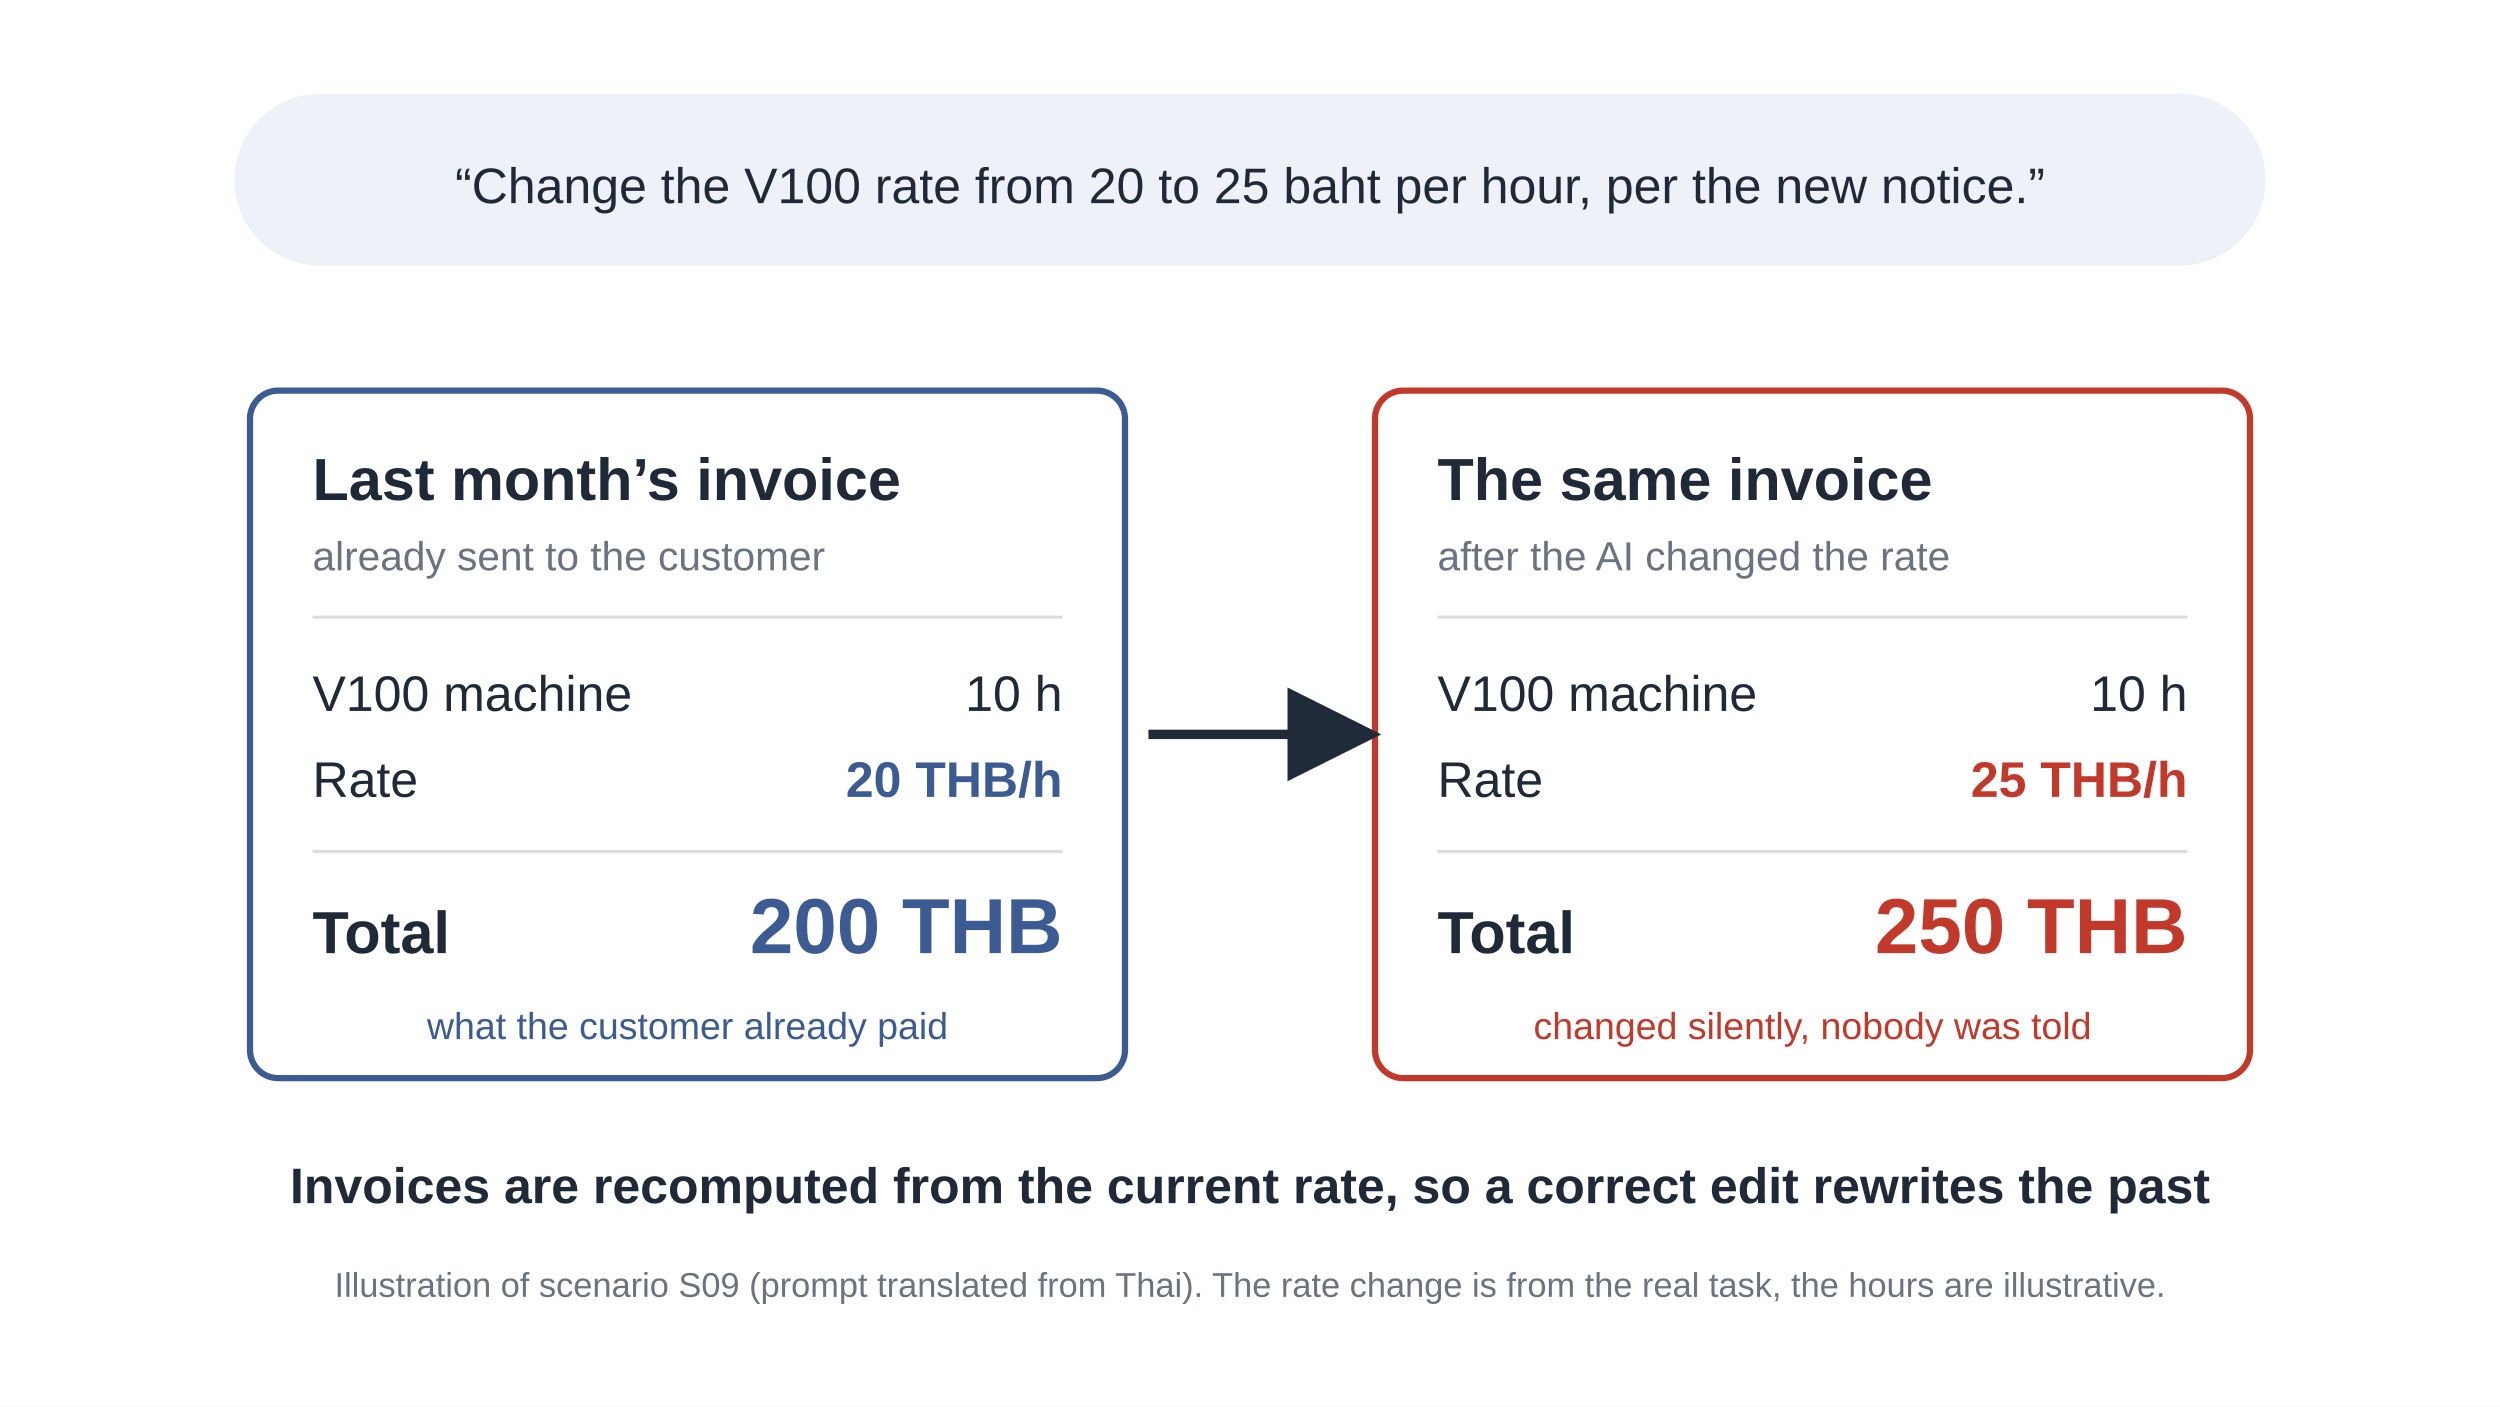
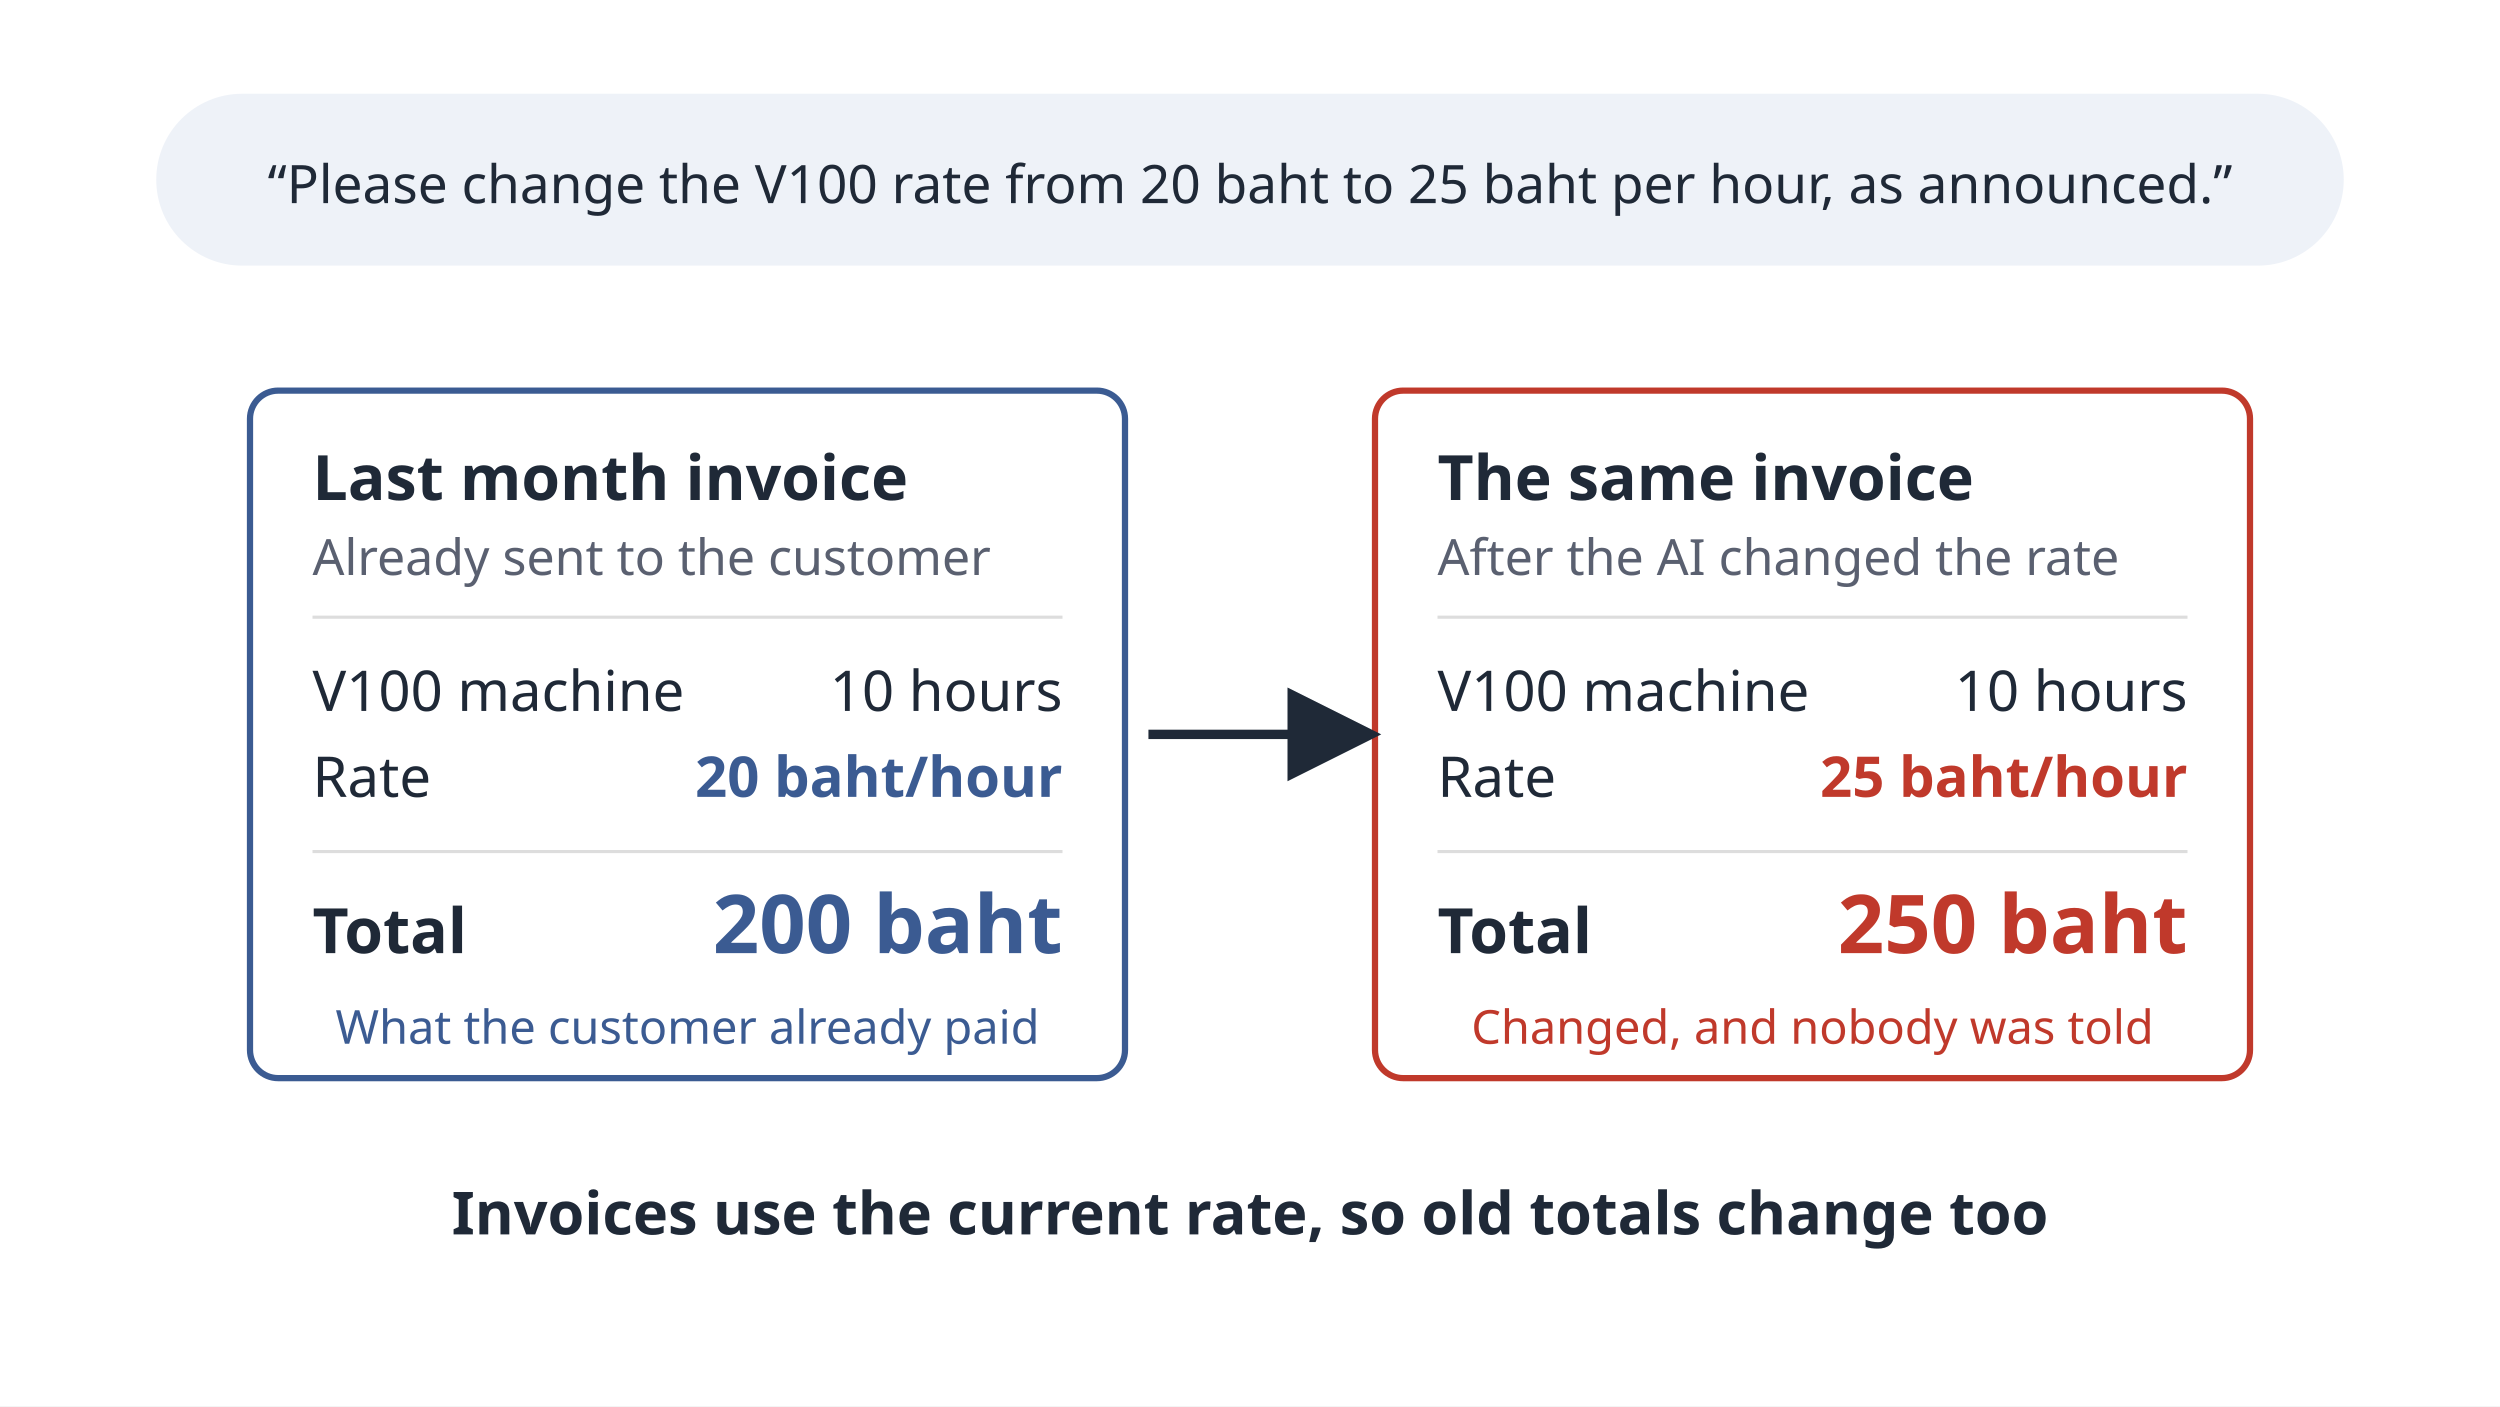
<svg xmlns="http://www.w3.org/2000/svg" width="1600" height="900" viewBox="0 0 1600 900">
  <rect width="100%" height="100%" fill="#fff" />
-   <rect x="150" y="60" width="1300" height="110" rx="55" fill="#eef2f8" />
-   <text x="800" y="130" font-family="Segoe UI, Arial, sans-serif" font-size="32" fill="#1f2937" text-anchor="middle" font-weight="400">“Change the V100 rate from 20 to 25 baht per hour, per the new notice.”</text>
+   <rect x="100" y="60" width="1400" height="110" rx="55" fill="#eef2f8" />
+   <text x="800" y="130" font-family="DB ChuanPim PSU, TH Sarabun New, Tahoma, sans-serif" font-size="34" fill="#1f2937" text-anchor="middle" font-weight="400">“Please change the V100 rate from 20 baht to 25 baht per hour, as announced.”</text>
  <rect x="160" y="250" width="560" height="440" rx="18" fill="#fff" stroke="#3b5b92" stroke-width="4" />
-   <text x="200" y="320" font-family="Segoe UI, Arial, sans-serif" font-size="38" fill="#1f2937" text-anchor="start" font-weight="700">Last month’s invoice</text>
-   <text x="200" y="365" font-family="Segoe UI, Arial, sans-serif" font-size="26" fill="#6b7280" text-anchor="start" font-weight="400">already sent to the customer</text>
+   <text x="200" y="320" font-family="DB ChuanPim PSU, TH Sarabun New, Tahoma, sans-serif" font-size="40" fill="#1f2937" text-anchor="start" font-weight="700">Last month invoice</text>
+   <text x="200" y="368" font-family="DB ChuanPim PSU, TH Sarabun New, Tahoma, sans-serif" font-size="32" fill="#5a6070" text-anchor="start" font-weight="400">Already sent to the customer</text>
  <line x1="200" y1="395" x2="680" y2="395" stroke="#ddd" stroke-width="2" />
-   <text x="200" y="455" font-family="Segoe UI, Arial, sans-serif" font-size="32" fill="#1f2937" text-anchor="start" font-weight="400">V100 machine</text>
-   <text x="680" y="455" font-family="Segoe UI, Arial, sans-serif" font-size="32" fill="#1f2937" text-anchor="end" font-weight="400">10 h</text>
-   <text x="200" y="510" font-family="Segoe UI, Arial, sans-serif" font-size="32" fill="#1f2937" text-anchor="start" font-weight="400">Rate</text>
-   <text x="680" y="510" font-family="Segoe UI, Arial, sans-serif" font-size="32" fill="#3b5b92" text-anchor="end" font-weight="700">20 THB/h</text>
+   <text x="200" y="455" font-family="DB ChuanPim PSU, TH Sarabun New, Tahoma, sans-serif" font-size="36" fill="#1f2937" text-anchor="start" font-weight="400">V100 machine</text>
+   <text x="680" y="455" font-family="DB ChuanPim PSU, TH Sarabun New, Tahoma, sans-serif" font-size="36" fill="#1f2937" text-anchor="end" font-weight="400">10 hours</text>
+   <text x="200" y="510" font-family="DB ChuanPim PSU, TH Sarabun New, Tahoma, sans-serif" font-size="36" fill="#1f2937" text-anchor="start" font-weight="400">Rate</text>
+   <text x="680" y="510" font-family="DB ChuanPim PSU, TH Sarabun New, Tahoma, sans-serif" font-size="36" fill="#3b5b92" text-anchor="end" font-weight="700">20 baht/hour</text>
  <line x1="200" y1="545" x2="680" y2="545" stroke="#ddd" stroke-width="2" />
-   <text x="200" y="610" font-family="Segoe UI, Arial, sans-serif" font-size="38" fill="#1f2937" text-anchor="start" font-weight="700">Total</text>
-   <text x="680" y="610" font-family="Segoe UI, Arial, sans-serif" font-size="50" fill="#3b5b92" text-anchor="end" font-weight="700">200 THB</text>
-   <text x="440" y="665" font-family="Segoe UI, Arial, sans-serif" font-size="24" fill="#3b5b92" text-anchor="middle" font-weight="400">what the customer already paid</text>
+   <text x="200" y="610" font-family="DB ChuanPim PSU, TH Sarabun New, Tahoma, sans-serif" font-size="40" fill="#1f2937" text-anchor="start" font-weight="700">Total</text>
+   <text x="680" y="610" font-family="DB ChuanPim PSU, TH Sarabun New, Tahoma, sans-serif" font-size="52" fill="#3b5b92" text-anchor="end" font-weight="700">200 baht</text>
+   <text x="440" y="668" font-family="DB ChuanPim PSU, TH Sarabun New, Tahoma, sans-serif" font-size="30" fill="#3b5b92" text-anchor="middle" font-weight="400">What the customer already paid</text>
  <rect x="880" y="250" width="560" height="440" rx="18" fill="#fff" stroke="#c0392b" stroke-width="4" />
-   <text x="920" y="320" font-family="Segoe UI, Arial, sans-serif" font-size="38" fill="#1f2937" text-anchor="start" font-weight="700">The same invoice</text>
-   <text x="920" y="365" font-family="Segoe UI, Arial, sans-serif" font-size="26" fill="#6b7280" text-anchor="start" font-weight="400">after the AI changed the rate</text>
+   <text x="920" y="320" font-family="DB ChuanPim PSU, TH Sarabun New, Tahoma, sans-serif" font-size="40" fill="#1f2937" text-anchor="start" font-weight="700">The same invoice</text>
+   <text x="920" y="368" font-family="DB ChuanPim PSU, TH Sarabun New, Tahoma, sans-serif" font-size="32" fill="#5a6070" text-anchor="start" font-weight="400">After the AI changed the rate</text>
  <line x1="920" y1="395" x2="1400" y2="395" stroke="#ddd" stroke-width="2" />
-   <text x="920" y="455" font-family="Segoe UI, Arial, sans-serif" font-size="32" fill="#1f2937" text-anchor="start" font-weight="400">V100 machine</text>
-   <text x="1400" y="455" font-family="Segoe UI, Arial, sans-serif" font-size="32" fill="#1f2937" text-anchor="end" font-weight="400">10 h</text>
-   <text x="920" y="510" font-family="Segoe UI, Arial, sans-serif" font-size="32" fill="#1f2937" text-anchor="start" font-weight="400">Rate</text>
-   <text x="1400" y="510" font-family="Segoe UI, Arial, sans-serif" font-size="32" fill="#c0392b" text-anchor="end" font-weight="700">25 THB/h</text>
+   <text x="920" y="455" font-family="DB ChuanPim PSU, TH Sarabun New, Tahoma, sans-serif" font-size="36" fill="#1f2937" text-anchor="start" font-weight="400">V100 machine</text>
+   <text x="1400" y="455" font-family="DB ChuanPim PSU, TH Sarabun New, Tahoma, sans-serif" font-size="36" fill="#1f2937" text-anchor="end" font-weight="400">10 hours</text>
+   <text x="920" y="510" font-family="DB ChuanPim PSU, TH Sarabun New, Tahoma, sans-serif" font-size="36" fill="#1f2937" text-anchor="start" font-weight="400">Rate</text>
+   <text x="1400" y="510" font-family="DB ChuanPim PSU, TH Sarabun New, Tahoma, sans-serif" font-size="36" fill="#c0392b" text-anchor="end" font-weight="700">25 baht/hour</text>
  <line x1="920" y1="545" x2="1400" y2="545" stroke="#ddd" stroke-width="2" />
-   <text x="920" y="610" font-family="Segoe UI, Arial, sans-serif" font-size="38" fill="#1f2937" text-anchor="start" font-weight="700">Total</text>
-   <text x="1400" y="610" font-family="Segoe UI, Arial, sans-serif" font-size="50" fill="#c0392b" text-anchor="end" font-weight="700">250 THB</text>
-   <text x="1160" y="665" font-family="Segoe UI, Arial, sans-serif" font-size="24" fill="#c0392b" text-anchor="middle" font-weight="400">changed silently, nobody was told</text>
+   <text x="920" y="610" font-family="DB ChuanPim PSU, TH Sarabun New, Tahoma, sans-serif" font-size="40" fill="#1f2937" text-anchor="start" font-weight="700">Total</text>
+   <text x="1400" y="610" font-family="DB ChuanPim PSU, TH Sarabun New, Tahoma, sans-serif" font-size="52" fill="#c0392b" text-anchor="end" font-weight="700">250 baht</text>
+   <text x="1160" y="668" font-family="DB ChuanPim PSU, TH Sarabun New, Tahoma, sans-serif" font-size="30" fill="#c0392b" text-anchor="middle" font-weight="400">Changed, and nobody was told</text>
  <path d="M 735 470 L 860 470" stroke="#1f2937" stroke-width="6" marker-end="url(#ah)" />
  <defs>
    <marker id="ah" markerWidth="10" markerHeight="10" refX="6" refY="5" orient="auto">
      <path d="M0,0 L10,5 L0,10 z" fill="#1f2937" />
    </marker>
  </defs>
-   <text x="800" y="770" font-family="Segoe UI, Arial, sans-serif" font-size="32" fill="#1f2937" text-anchor="middle" font-weight="700">Invoices are recomputed from the current rate, so a correct edit rewrites the past</text>
-   <text x="800" y="830" font-family="Segoe UI, Arial, sans-serif" font-size="22" fill="#6b7280" text-anchor="middle" font-weight="400">Illustration of scenario S09 (prompt translated from Thai). The rate change is from the real task, the hours are illustrative.</text>
+   <text x="800" y="790" font-family="DB ChuanPim PSU, TH Sarabun New, Tahoma, sans-serif" font-size="38" fill="#1f2937" text-anchor="middle" font-weight="700">Invoices use the current rate, so old totals change too</text>
</svg>
